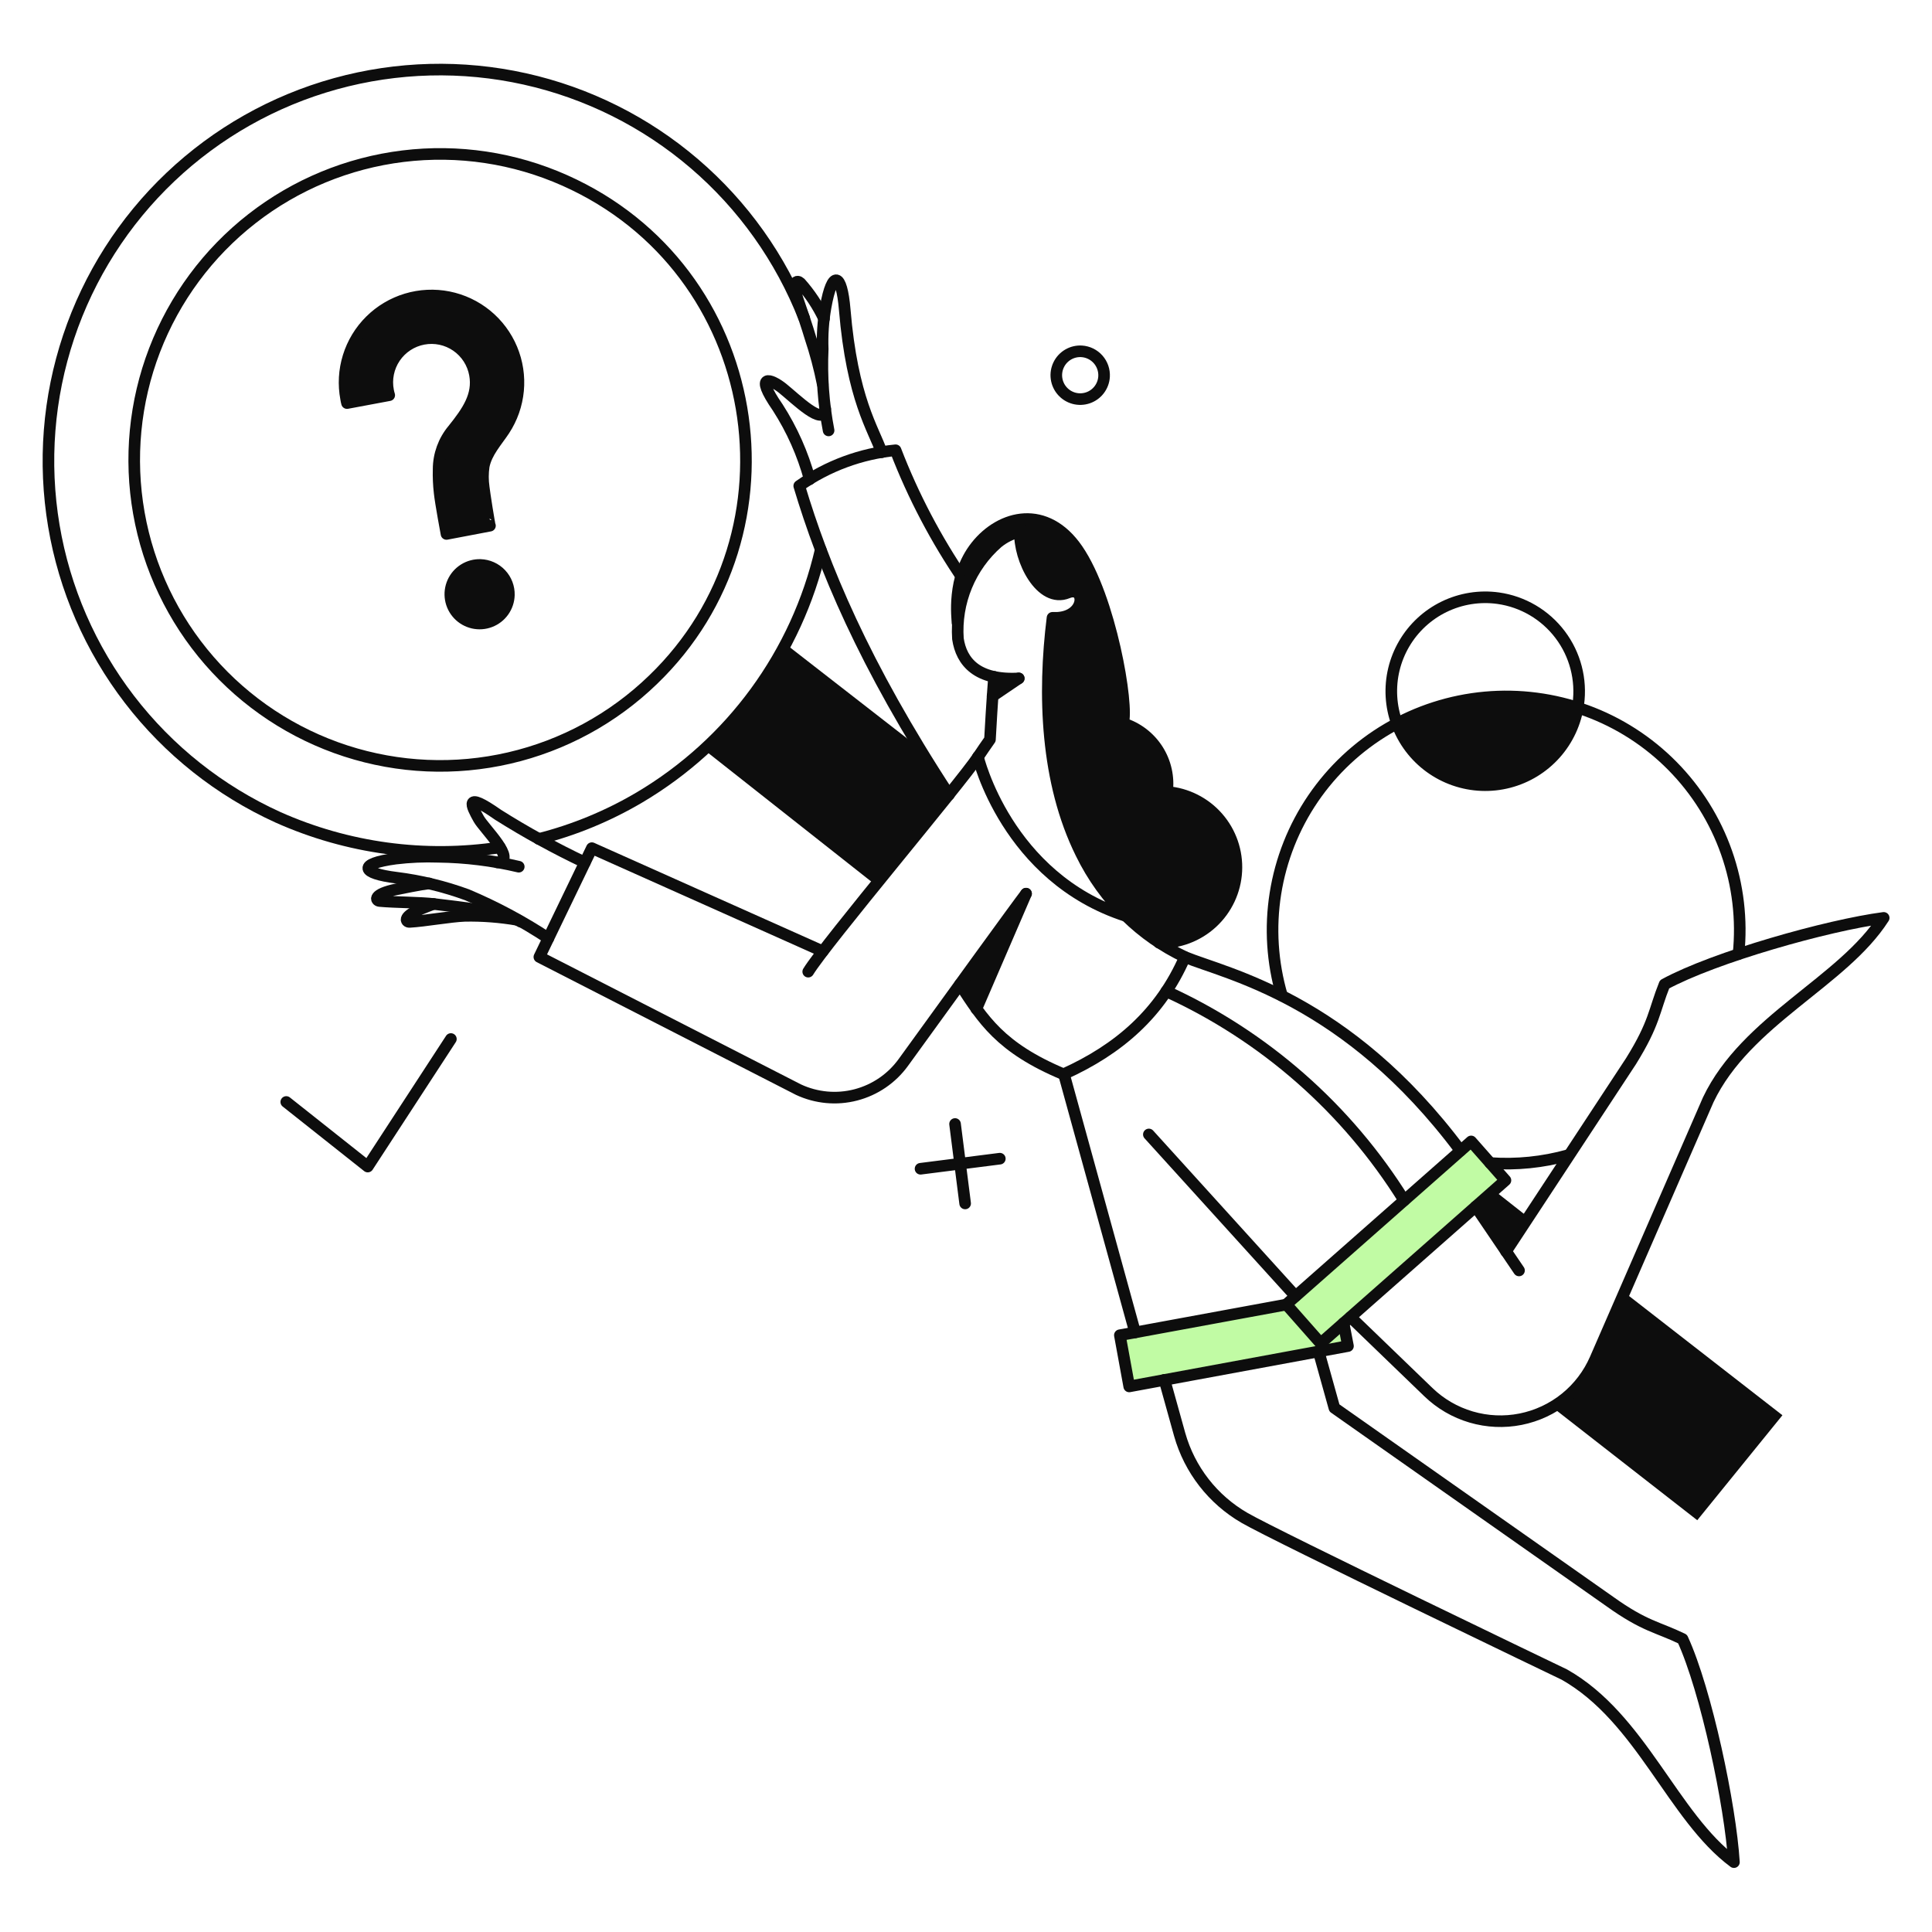
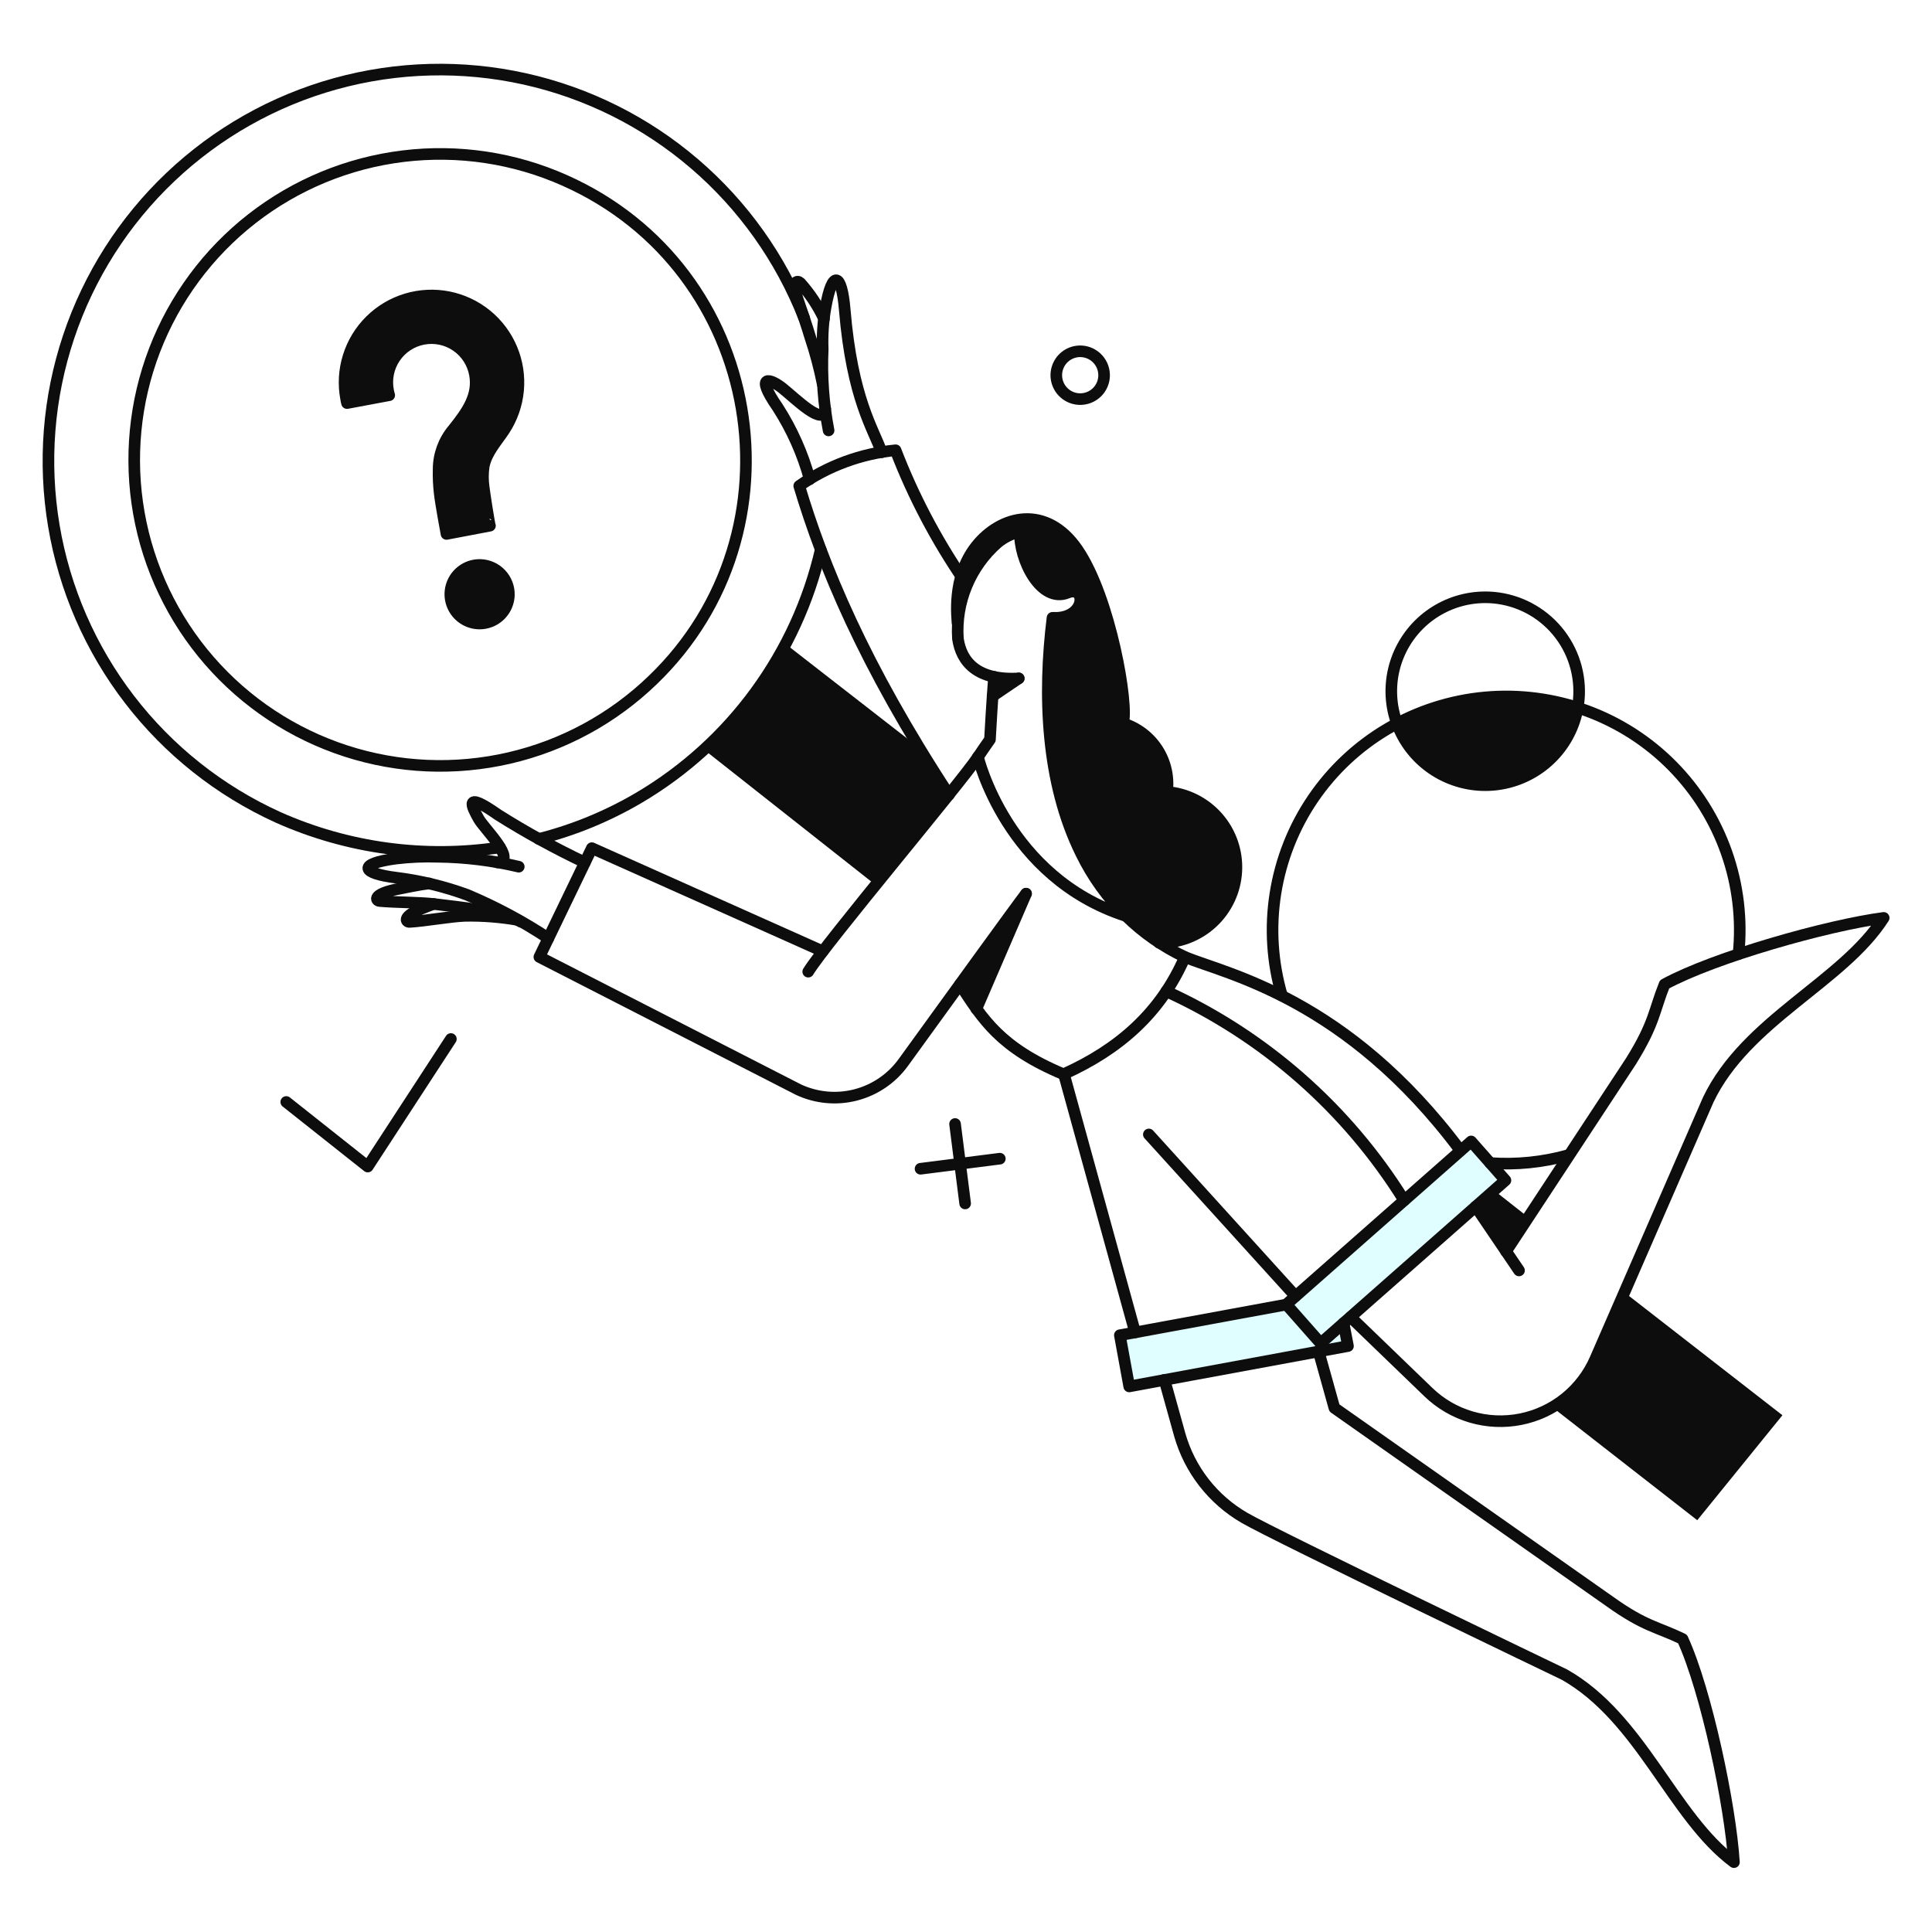
<svg xmlns="http://www.w3.org/2000/svg" width="250" height="250" viewBox="0 0 250 250" fill="none">
-   <path d="M146.12 179.404L144.909 172.777L173.216 167.554L174.428 174.179L146.12 179.404Z" fill="#C1FBA4" />
-   <path d="M170.89 173.823L166.449 168.789L190.364 147.7L194.804 152.734L170.89 173.823Z" fill="#C1FBA4" />
+   <path d="M146.12 179.404L144.909 172.777L173.216 167.554L174.428 174.179L146.12 179.404Z" fill="#e0fdff" />
+   <path d="M170.89 173.823L166.449 168.789L190.364 147.7L194.804 152.734L170.89 173.823Z" fill="#e0fdff" />
  <path d="M194.875 161.925L197.773 157.531L193.308 154.016L190.958 156.13L194.875 161.925Z" fill="#0D0D0D" />
  <path d="M210.218 167.25L206.468 175.875C205.336 178.502 203.388 180.695 200.91 182.125L219.625 196.716L230.645 183.132L210.218 167.25Z" fill="#0D0D0D" />
  <path d="M190.483 101.509C193.601 101.944 196.768 101.153 199.314 99.301C201.861 97.45 203.59 94.682 204.138 91.581C200.294 90.345 196.243 89.891 192.22 90.246C188.199 90.6 184.289 91.757 180.721 93.647C181.489 95.716 182.801 97.538 184.52 98.922C186.238 100.306 188.299 101.2 190.483 101.509Z" fill="#0D0D0D" />
  <path d="M118.928 96.759L101.639 83.317C99.153 88.586 95.556 93.254 91.095 97L113.345 114.55L122.798 102.843L118.928 96.759Z" fill="#0D0D0D" />
  <path d="M132.796 115.663L124.25 127.443C124.852 128.548 125.551 129.596 126.34 130.576L132.796 115.663Z" fill="#0D0D0D" />
  <path d="M128.428 90.109L131.823 87.711C130.746 87.781 129.666 87.758 128.594 87.64L128.428 90.109Z" fill="#0D0D0D" />
  <path d="M151.011 102.483C151.261 100.568 150.826 98.626 149.784 97.001C148.74 95.376 147.158 94.171 145.313 93.6C145.549 92.922 145.621 92.198 145.526 91.486C143.959 80.04 141.584 72.986 137.665 68.95C135.005 66.17 129.568 66.623 126.338 70.683C123.13 74.749 123.936 80.112 123.915 80.558C124.24 76.562 126.105 72.849 129.116 70.203C129.959 69.511 130.95 69.023 132.013 68.778C131.846 72.389 134.72 78.111 138.188 76.686C140.506 75.74 140.785 79.936 136.216 79.936C134.981 89.839 135.361 101.186 139.921 110.43L140.658 111.83C142.899 115.912 146.103 119.385 149.991 121.948C152.574 122.083 155.104 121.187 157.026 119.456C158.948 117.726 160.103 115.303 160.239 112.721C160.374 110.138 159.478 107.608 157.748 105.686C156.016 103.765 153.594 102.609 151.011 102.474V102.483Z" fill="#0D0D0D" />
  <path d="M62.169 73.105C61.419 73.084 60.681 73.285 60.046 73.684C59.411 74.083 58.909 74.661 58.602 75.345C58.296 76.029 58.2 76.789 58.325 77.528C58.45 78.267 58.792 78.952 59.307 79.497C59.822 80.042 60.487 80.421 61.218 80.588C61.949 80.755 62.712 80.702 63.413 80.434C64.113 80.167 64.719 79.698 65.152 79.087C65.586 78.476 65.829 77.749 65.85 77C65.878 75.996 65.505 75.021 64.815 74.291C64.125 73.561 63.173 73.134 62.169 73.105Z" fill="#0D0D0D" />
  <path d="M65.256 55.674C66.27 54.135 66.89 52.37 67.062 50.535C67.233 48.7 66.952 46.851 66.242 45.151C65.531 43.45 64.414 41.95 62.988 40.782C61.563 39.615 59.872 38.815 58.065 38.454C56.257 38.093 54.389 38.182 52.624 38.712C50.859 39.242 49.252 40.198 47.942 41.495C46.633 42.792 45.663 44.391 45.116 46.151C44.57 47.911 44.464 49.778 44.809 51.589C44.837 51.781 44.877 51.971 44.928 52.159L50.389 51.139C50.331 50.952 50.284 50.761 50.248 50.569C50.102 49.829 50.105 49.067 50.255 48.328C50.406 47.589 50.701 46.887 51.124 46.263C51.547 45.638 52.09 45.104 52.721 44.69C53.351 44.276 54.057 43.991 54.799 43.852C55.54 43.712 56.301 43.721 57.039 43.877C57.777 44.033 58.477 44.334 59.098 44.762C59.719 45.19 60.249 45.737 60.658 46.37C61.067 47.004 61.346 47.713 61.48 48.455C61.98 51.181 60.499 53.274 58.654 55.58C57.443 57.024 56.779 58.849 56.779 60.734C56.786 63.549 57.121 66.355 57.779 69.093L63.404 68.024C62.8 65.506 62.537 62.918 62.62 60.33C62.976 58.524 64.282 57.146 65.256 55.674Z" fill="#0D0D0D" />
  <path d="M124.723 75.076C121.136 69.833 118.171 64.19 115.888 58.263C111.403 58.698 107.108 60.287 103.42 62.875C106.508 73.181 111.708 85.888 122.795 102.844" stroke="#0D0D0D" stroke-width="1.5" stroke-linecap="round" stroke-linejoin="round" />
  <path d="M107.22 55.697C106.554 52.233 106.299 48.702 106.46 45.178C106.389 43.356 106.515 41.533 106.835 39.739C107.71 34.818 108.909 35.297 109.305 40.047C110.274 51.682 113.055 55.531 114.078 58.524" stroke="#0D0D0D" stroke-width="1.5" stroke-linecap="round" stroke-linejoin="round" />
  <path d="M106.625 41.235C105.829 39.556 104.797 37.998 103.561 36.61C103.186 36.25 102.311 36.214 103.395 39.222C103.627 39.865 104.556 42.642 104.844 43.64C105.51 45.63 106.05 47.66 106.459 49.719" stroke="#0D0D0D" stroke-width="1.5" stroke-linecap="round" stroke-linejoin="round" />
  <path d="M106.793 52.919C106.626 55.27 102.995 51.634 101.283 50.259C99.741 49.021 97.533 48.235 100.641 52.729C102.484 55.596 103.877 58.727 104.774 62.015" stroke="#0D0D0D" stroke-width="1.5" stroke-linecap="round" stroke-linejoin="round" />
  <path d="M196.561 164.395L190.958 156.13" stroke="#0D0D0D" stroke-width="1.5" stroke-linecap="round" stroke-linejoin="round" />
  <path d="M128.625 87.579C128.625 87.579 128.362 90.869 128.101 95.69C127.579 96.426 127.08 97.162 126.557 97.94" stroke="#0D0D0D" stroke-width="1.5" stroke-linecap="round" stroke-linejoin="round" />
  <path d="M131.824 87.782L128.438 90.08" stroke="#0D0D0D" stroke-width="1.5" stroke-linecap="round" stroke-linejoin="round" />
  <path d="M167.636 167.72L148.661 146.798" stroke="#0D0D0D" stroke-width="1.5" stroke-linecap="round" stroke-linejoin="round" />
  <path d="M132.773 115.639L126.338 130.553" stroke="#0D0D0D" stroke-width="1.5" stroke-linecap="round" stroke-linejoin="round" />
  <path d="M181.695 155.322C174.322 143.474 163.616 134.064 150.917 128.274" stroke="#0D0D0D" stroke-width="1.5" stroke-linecap="round" stroke-linejoin="round" />
  <path d="M146.884 172.414L137.665 138.96" stroke="#0D0D0D" stroke-width="1.5" stroke-linecap="round" stroke-linejoin="round" />
  <path d="M173.857 171.21L174.428 174.179L146.12 179.404L144.909 172.777L166.449 168.812" stroke="#0D0D0D" stroke-width="1.5" stroke-linecap="round" stroke-linejoin="round" />
  <path d="M149.968 121.98C152.511 122.047 154.981 121.119 156.851 119.393C158.721 117.667 159.844 115.279 159.98 112.738C160.116 110.197 159.255 107.703 157.58 105.787C155.905 103.871 153.548 102.684 151.011 102.48C151.261 100.565 150.826 98.624 149.784 96.999C148.74 95.373 147.158 94.169 145.313 93.597C146.081 91.369 143.704 77.362 139.423 71.11C135.405 65.243 129.533 66.616 126.314 70.68C123.095 74.744 123.913 80.109 123.891 80.555" stroke="#0D0D0D" stroke-width="1.5" stroke-linecap="round" stroke-linejoin="round" />
  <path d="M194.875 161.925L211.049 137.321C214.135 132.357 214.016 130.79 215.394 127.371C221.854 123.856 236.506 119.724 243.75 118.774C238.43 127.086 225.963 132.001 221.046 142.309L206.441 175.841C205.578 177.827 204.246 179.575 202.56 180.934C200.875 182.292 198.885 183.224 196.761 183.646C194.636 184.069 192.443 183.97 190.365 183.36C188.286 182.749 186.388 181.644 184.83 180.14L174.76 170.427" stroke="#0D0D0D" stroke-width="1.5" stroke-linecap="round" stroke-linejoin="round" />
  <path d="M170.89 173.823L166.449 168.789L190.364 147.7L194.804 152.734L170.89 173.823Z" stroke="#0D0D0D" stroke-width="1.5" stroke-linecap="round" stroke-linejoin="round" />
  <path d="M64.375 111.601C66.964 111.34 62.66 107.235 61.953 105.976C60.996 104.27 59.983 102.294 64.446 105.43C68.062 107.712 71.814 109.774 75.679 111.604" stroke="#0D0D0D" stroke-width="1.5" stroke-linecap="round" stroke-linejoin="round" />
  <path d="M150.68 178.549L152.65 185.626C153.935 190.174 156.942 194.041 161.034 196.408C165.119 198.783 202.427 216.689 202.427 216.689C212.379 222.314 216.439 235.07 224.371 240.96C223.92 233.669 220.785 218.755 217.721 212.085C214.452 210.498 212.861 210.491 208.317 207.241L172.67 182.186L170.629 174.871" stroke="#0D0D0D" stroke-width="1.5" stroke-linecap="round" stroke-linejoin="round" />
  <path d="M132.772 115.639C131.42 117.396 123.309 128.62 116.885 137.487C115.385 139.557 113.211 141.04 110.736 141.681C108.262 142.323 105.641 142.081 103.325 141L69.793 123.832L76.584 109.75L106.459 123.096" stroke="#0D0D0D" stroke-width="1.5" stroke-linecap="round" stroke-linejoin="round" />
  <path d="M145.716 118.536C147.94 120.715 150.513 122.507 153.328 123.838C150.178 131.088 144.788 135.781 137.618 139.008C129.421 135.576 127.178 131.906 124.219 127.374" stroke="#0D0D0D" stroke-width="1.5" stroke-linecap="round" stroke-linejoin="round" />
  <path d="M188.986 148.887C174.274 129.167 158.684 126.046 153.328 123.837" stroke="#0D0D0D" stroke-width="1.5" stroke-linecap="round" stroke-linejoin="round" />
  <path d="M126.551 97.946C126.551 97.946 130.256 113.549 145.716 118.536C143.333 116.186 141.365 113.447 139.898 110.438C135.326 101.206 134.958 89.847 136.193 79.945H136.81C140.56 79.731 140.49 75.739 138.164 76.695C134.695 78.116 131.824 72.396 131.99 68.787C130.929 69.034 129.938 69.522 129.093 70.211C127.336 71.749 125.959 73.672 125.069 75.829C124.178 77.987 123.797 80.321 123.956 82.65C124.399 85.669 126.478 88.081 131.824 87.786" stroke="#0D0D0D" stroke-width="1.5" stroke-linecap="round" stroke-linejoin="round" />
  <path d="M126.551 97.946C124.319 101.321 106.911 121.956 104.584 125.733" stroke="#0D0D0D" stroke-width="1.5" stroke-linecap="round" stroke-linejoin="round" />
  <path d="M55.519 114.309C54.379 114.451 52.029 114.928 51.339 115.069C48.205 115.714 48.609 116.541 49.108 116.589C51.125 116.78 54.403 116.756 56.279 116.993C59.295 117.374 65.114 117.919 67.394 119.273" stroke="#0D0D0D" stroke-width="1.5" stroke-linecap="round" stroke-linejoin="round" />
  <path d="M56.112 116.969C55.612 117.159 55.163 117.325 54.949 117.42C51.956 118.56 52.504 119.326 53.001 119.295C55.021 119.176 58.251 118.584 60.15 118.511C62.434 118.469 64.716 118.644 66.966 119.034" stroke="#0D0D0D" stroke-width="1.5" stroke-linecap="round" stroke-linejoin="round" />
  <path d="M142.866 48.74C142.829 49.351 142.611 49.937 142.24 50.424C141.87 50.911 141.364 51.277 140.785 51.476C140.206 51.675 139.581 51.698 138.99 51.542C138.398 51.386 137.866 51.058 137.46 50.599C137.055 50.141 136.795 49.573 136.713 48.966C136.63 48.36 136.73 47.743 136.999 47.193C137.266 46.643 137.693 46.185 138.221 45.877C138.75 45.569 139.358 45.425 139.969 45.462C140.786 45.515 141.55 45.889 142.094 46.504C142.636 47.118 142.914 47.922 142.866 48.74Z" stroke="#0D0D0D" stroke-width="1.5" stroke-linecap="round" stroke-linejoin="round" />
  <path d="M224.965 123.452C225.424 119.014 224.894 114.528 223.413 110.319C221.933 106.109 219.538 102.28 216.403 99.105C213.266 95.93 209.466 93.489 205.275 91.957C201.084 90.425 196.605 89.84 192.161 90.243C187.718 90.647 183.418 92.03 179.571 94.292C175.725 96.554 172.428 99.64 169.914 103.328C167.401 107.016 165.738 111.214 165.039 115.622C164.341 120.029 164.629 124.536 165.879 128.82" stroke="#0D0D0D" stroke-width="1.5" stroke-linecap="round" stroke-linejoin="round" />
  <path d="M192.833 150.5C196.231 150.741 199.645 150.395 202.926 149.479" stroke="#0D0D0D" stroke-width="1.5" stroke-linecap="round" stroke-linejoin="round" />
  <path d="M193.854 77.404C191.472 77.075 189.049 77.459 186.885 78.507C184.722 79.556 182.92 81.222 181.704 83.296C180.488 85.369 179.914 87.756 180.054 90.155C180.195 92.554 181.042 94.858 182.492 96.775C183.941 98.693 185.926 100.138 188.196 100.927C190.466 101.717 192.92 101.816 195.246 101.211C197.573 100.607 199.666 99.327 201.266 97.533C202.865 95.738 203.896 93.51 204.229 91.13C204.67 87.934 203.826 84.694 201.881 82.121C199.936 79.547 197.049 77.85 193.854 77.404Z" stroke="#0D0D0D" stroke-width="1.5" stroke-linecap="round" stroke-linejoin="round" />
  <path d="M104.061 41.164C101.033 33.438 96.153 26.576 89.85 21.179C83.548 15.782 76.016 12.016 67.916 10.213C59.817 8.41 51.399 8.625 43.402 10.838C35.405 13.051 28.074 17.196 22.055 22.907C16.035 28.617 11.511 35.72 8.88 43.59C6.249 51.459 5.592 59.854 6.967 68.037C8.342 76.22 11.706 83.94 16.764 90.518C21.822 97.095 28.419 102.33 35.974 105.76C44.976 109.776 54.94 111.127 64.686 109.655" stroke="#0D0D0D" stroke-width="1.5" stroke-linecap="round" stroke-linejoin="round" />
  <path d="M106.199 71.134C104.66 77.787 101.787 84.059 97.754 89.57C93.721 95.081 88.612 99.716 82.735 103.195C78.674 105.593 74.292 107.4 69.721 108.563" stroke="#0D0D0D" stroke-width="1.5" stroke-linecap="round" stroke-linejoin="round" />
  <path d="M73.093 23.352C66.528 20.424 59.291 19.338 52.157 20.211C45.023 21.083 38.26 23.881 32.595 28.304C26.93 32.728 22.576 38.61 19.999 45.319C17.422 52.029 16.721 59.314 17.97 66.392C19.218 73.47 22.37 80.075 27.087 85.498C31.804 90.921 37.908 94.958 44.745 97.176C51.582 99.394 58.894 99.709 65.896 98.087C72.898 96.466 79.327 92.969 84.493 87.971C104.386 68.823 98.957 34.875 73.093 23.352Z" stroke="#0D0D0D" stroke-width="1.5" stroke-linecap="round" stroke-linejoin="round" />
  <path d="M37.042 142.594L47.587 150.953L58.345 134.448" stroke="#0D0D0D" stroke-width="1.5" stroke-linecap="round" stroke-linejoin="round" />
  <path d="M129.377 149.932L119.117 151.237" stroke="#0D0D0D" stroke-width="1.5" stroke-linecap="round" stroke-linejoin="round" />
  <path d="M124.889 155.726L123.583 145.444" stroke="#0D0D0D" stroke-width="1.5" stroke-linecap="round" stroke-linejoin="round" />
  <path d="M65.85 77C65.829 77.749 65.586 78.476 65.152 79.087C64.719 79.698 64.113 80.167 63.413 80.434C62.712 80.702 61.949 80.755 61.218 80.588C60.487 80.421 59.822 80.042 59.307 79.497C58.792 78.952 58.45 78.267 58.325 77.528C58.2 76.789 58.296 76.029 58.602 75.345C58.909 74.661 59.411 74.083 60.046 73.684C60.681 73.285 61.419 73.084 62.169 73.105C63.172 73.136 64.123 73.563 64.813 74.293C65.503 75.023 65.876 75.996 65.85 77Z" stroke="#0D0D0D" stroke-width="1.5" stroke-linecap="round" stroke-linejoin="round" />
  <path d="M65.233 55.674C66.246 54.135 66.866 52.37 67.038 50.535C67.21 48.7 66.928 46.851 66.218 45.151C65.507 43.45 64.39 41.95 62.965 40.782C61.539 39.615 59.848 38.815 58.041 38.454C56.234 38.093 54.365 38.182 52.6 38.712C50.835 39.242 49.228 40.198 47.919 41.495C46.609 42.792 45.639 44.391 45.093 46.151C44.546 47.911 44.441 49.778 44.785 51.589C44.813 51.781 44.853 51.971 44.904 52.159L50.366 51.139C50.307 50.952 50.259 50.762 50.224 50.569C50.078 49.829 50.081 49.067 50.232 48.328C50.382 47.589 50.677 46.887 51.1 46.263C51.524 45.638 52.066 45.104 52.697 44.69C53.327 44.276 54.034 43.991 54.775 43.852C55.516 43.712 56.278 43.721 57.016 43.877C57.753 44.033 58.453 44.334 59.074 44.762C59.695 45.19 60.225 45.737 60.634 46.37C61.043 47.004 61.322 47.713 61.456 48.455C61.956 51.181 60.475 53.274 58.63 55.58C57.419 57.024 56.755 58.849 56.755 60.734C56.728 61.747 56.772 62.761 56.888 63.767C57.026 65.093 57.776 69.093 57.776 69.093L63.401 68.024C63.33 68.024 62.641 63.56 62.594 63.061C62.463 62.156 62.463 61.236 62.594 60.33C62.953 58.524 64.259 57.146 65.233 55.674Z" stroke="#0D0D0D" stroke-width="1.5" stroke-linecap="round" stroke-linejoin="round" />
  <path d="M70.955 121.41C67.629 119.214 64.108 117.331 60.435 115.785C57.486 114.707 54.425 113.966 51.31 113.576C46.726 113.014 46.203 111.78 51.191 111.106C53.027 110.884 54.877 110.805 56.725 110.869C60.229 110.914 63.717 111.344 67.127 112.151" stroke="#0D0D0D" stroke-width="1.5" stroke-linecap="round" stroke-linejoin="round" />
</svg>
